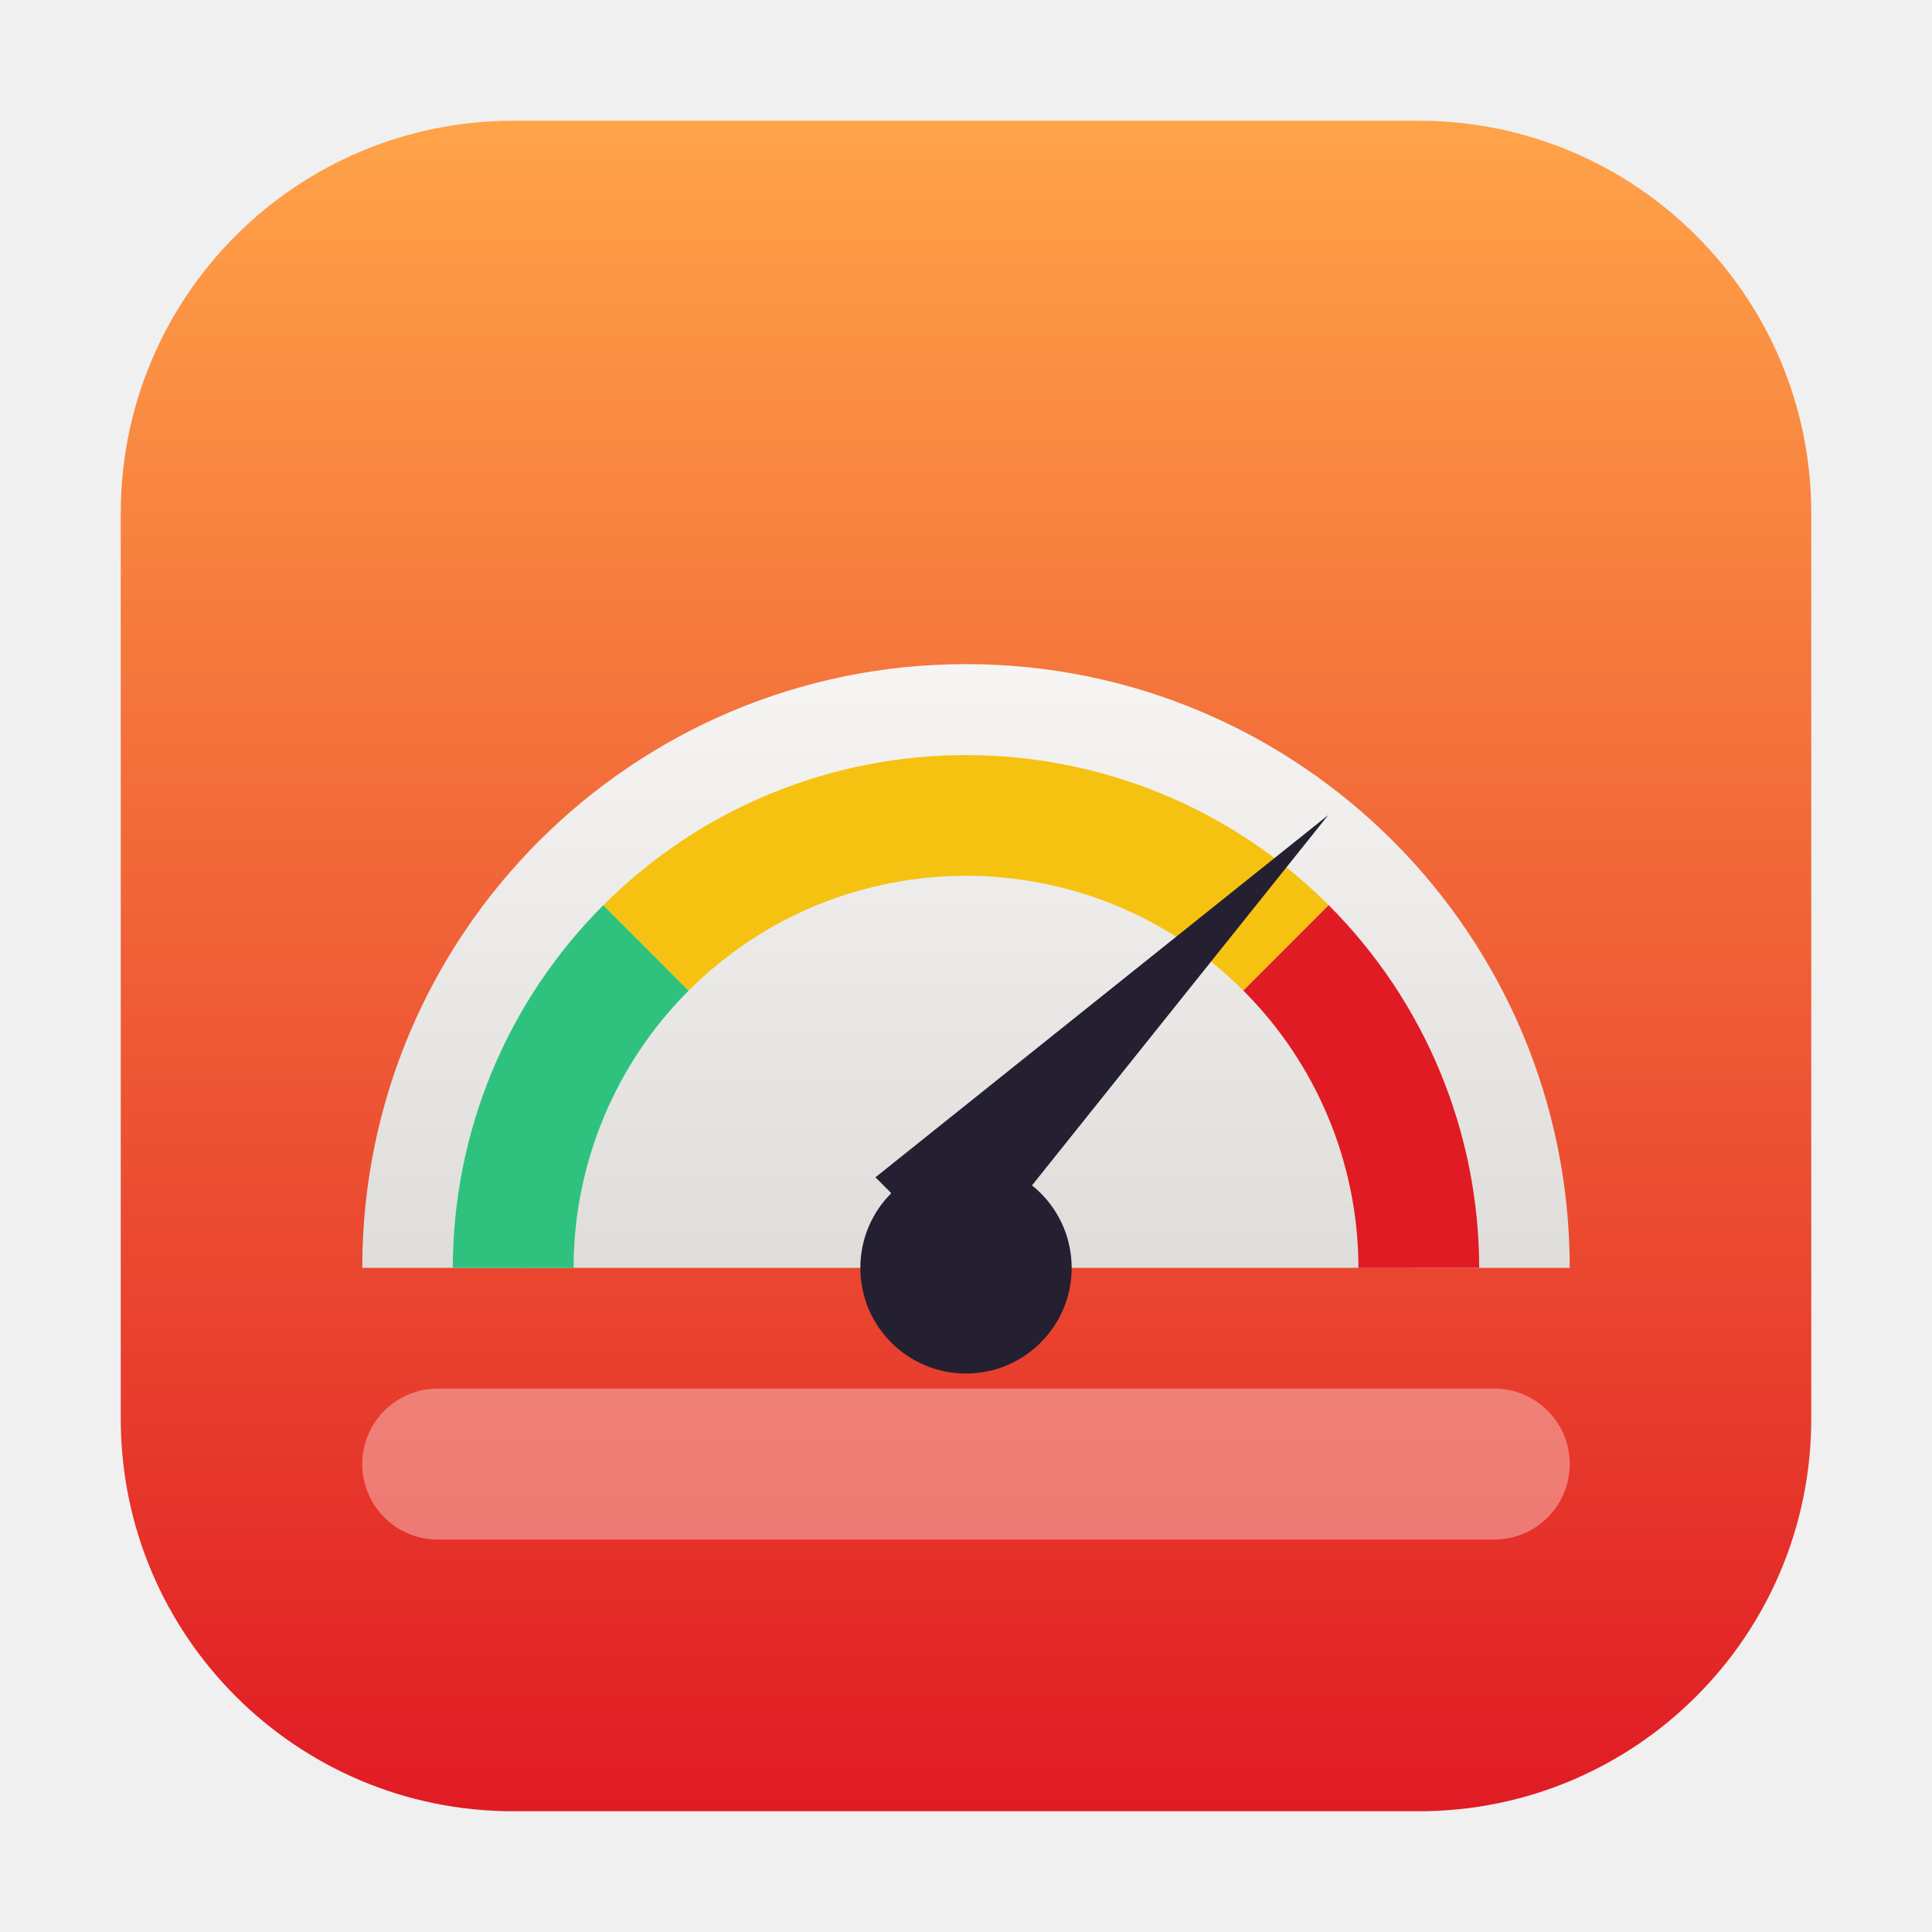
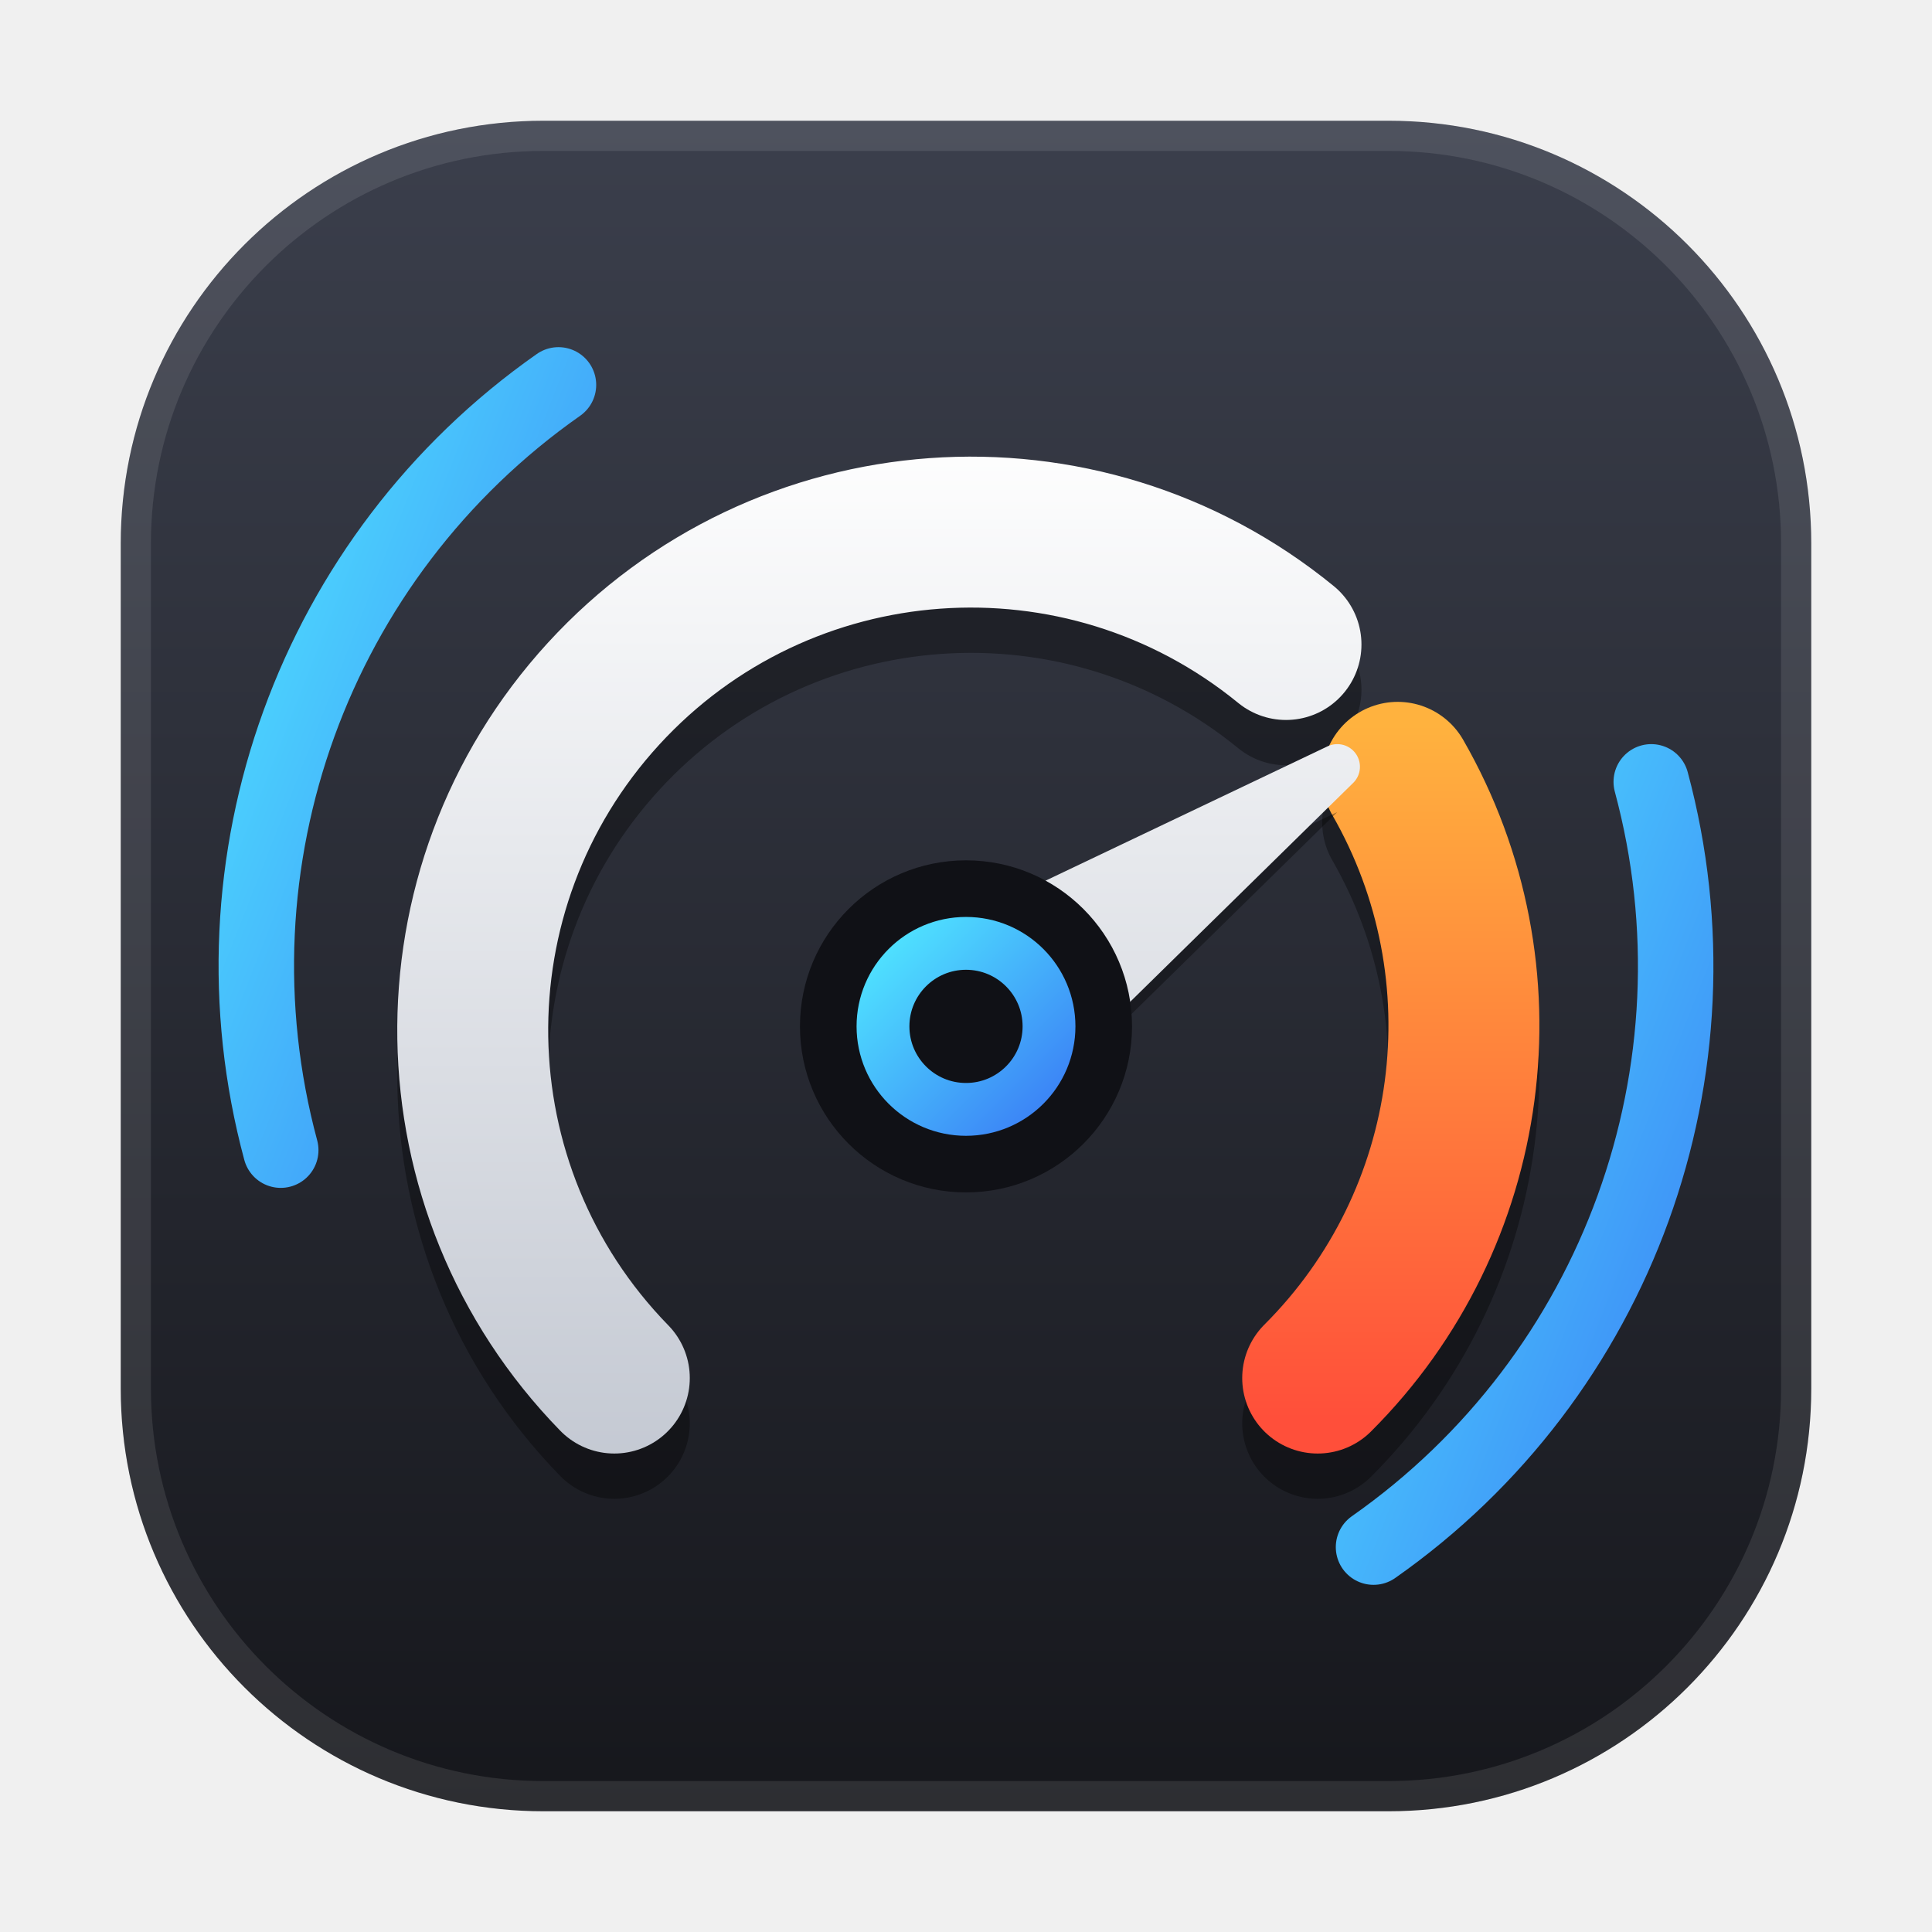
<svg xmlns="http://www.w3.org/2000/svg" width="128" height="128" viewBox="0 0 128 128">
  <defs>
    <linearGradient id="bg" x1="0" y1="0" x2="0" y2="1">
-       <stop offset="0" stop-color="#ffa348" />
-       <stop offset="1" stop-color="#e01b24" />
+       <stop offset="0" stop-color="#3b3f4c" />
+       <stop offset="1" stop-color="#16171c" />
    </linearGradient>
-     <linearGradient id="dial" x1="0" y1="0" x2="0" y2="1">
-       <stop offset="0" stop-color="#f6f5f4" />
-       <stop offset="1" stop-color="#deddda" />
+     <linearGradient id="dial" gradientUnits="userSpaceOnUse" x1="0" y1="28" x2="0" y2="98">
+       <stop offset="0" stop-color="#ffffff" />
+       <stop offset="1" stop-color="#c3c8d2" />
    </linearGradient>
+     <linearGradient id="hot" gradientUnits="userSpaceOnUse" x1="0" y1="48" x2="0" y2="94">
+       <stop offset="0" stop-color="#ffb23e" />
+       <stop offset="1" stop-color="#ff4f3a" />
+     </linearGradient>
+     <linearGradient id="air" x1="0" y1="0" x2="1" y2="1">
+       <stop offset="0" stop-color="#4fe3ff" />
+       <stop offset="1" stop-color="#3b82f6" />
+     </linearGradient>
+     <g id="gauge" fill="none" stroke-width="10" stroke-linecap="round">
+       <path id="scale" d="M40.7 91.3A33 33 0 0 1 85.2 42.7" />
+       <path id="zone" d="M92.6 51.5A33 33 0 0 1 87.3 91.3" />
+     </g>
+     <path id="needle" d="M88.6 50.8L66.9 72.1 61.1 63.9z" />
  </defs>
-   <rect x="8" y="8" width="112" height="112" rx="26" fill="url(#bg)" />
-   <path d="M24 84a40 40 0 1 1 80 0z" fill="url(#dial)" />
-   <path d="M34 84a30 30 0 0 1 8.8-21.2" fill="none" stroke="#2ec27e" stroke-width="8" />
-   <path d="M42.8 62.8A30 30 0 0 1 85.2 62.8" fill="none" stroke="#f5c211" stroke-width="8" />
-   <path d="M85.2 62.8A30 30 0 0 1 94 84" fill="none" stroke="#e01b24" stroke-width="8" />
-   <path d="M64 84l24-30-30 24z" fill="#241f31" />
-   <circle cx="64" cy="84" r="7" fill="#241f31" />
-   <rect x="24" y="92" width="80" height="10" rx="5" fill="#ffffff" opacity="0.35" />
+   <rect x="8" y="8" width="112" height="112" rx="28" fill="url(#bg)" />
+   <rect x="9" y="9" width="110" height="110" rx="27" fill="none" stroke="#fff" stroke-opacity=".1" stroke-width="2" />
+   <path d="M18.6 76.2A47 47 0 0 1 37 25.5" fill="none" stroke="url(#air)" stroke-width="5" stroke-linecap="round" />
+   <path d="M109.4 51.8A47 47 0 0 1 91 102.5" fill="none" stroke="url(#air)" stroke-width="5" stroke-linecap="round" />
+   <use href="#gauge" stroke="#000" opacity=".35" transform="translate(0 3)" />
+   <use href="#scale" fill="none" stroke="url(#dial)" stroke-width="10" stroke-linecap="round" />
+   <use href="#zone" fill="none" stroke="url(#hot)" stroke-width="10" stroke-linecap="round" />
+   <use href="#needle" fill="#000" opacity=".35" transform="translate(0 3)" />
+   <use href="#needle" fill="url(#dial)" stroke="url(#dial)" stroke-width="3" stroke-linejoin="round" />
+   <circle cx="64" cy="68" r="11" fill="#101116" />
+   <circle cx="64" cy="68" r="5.5" fill="none" stroke="url(#air)" stroke-width="3.5" />
</svg>
